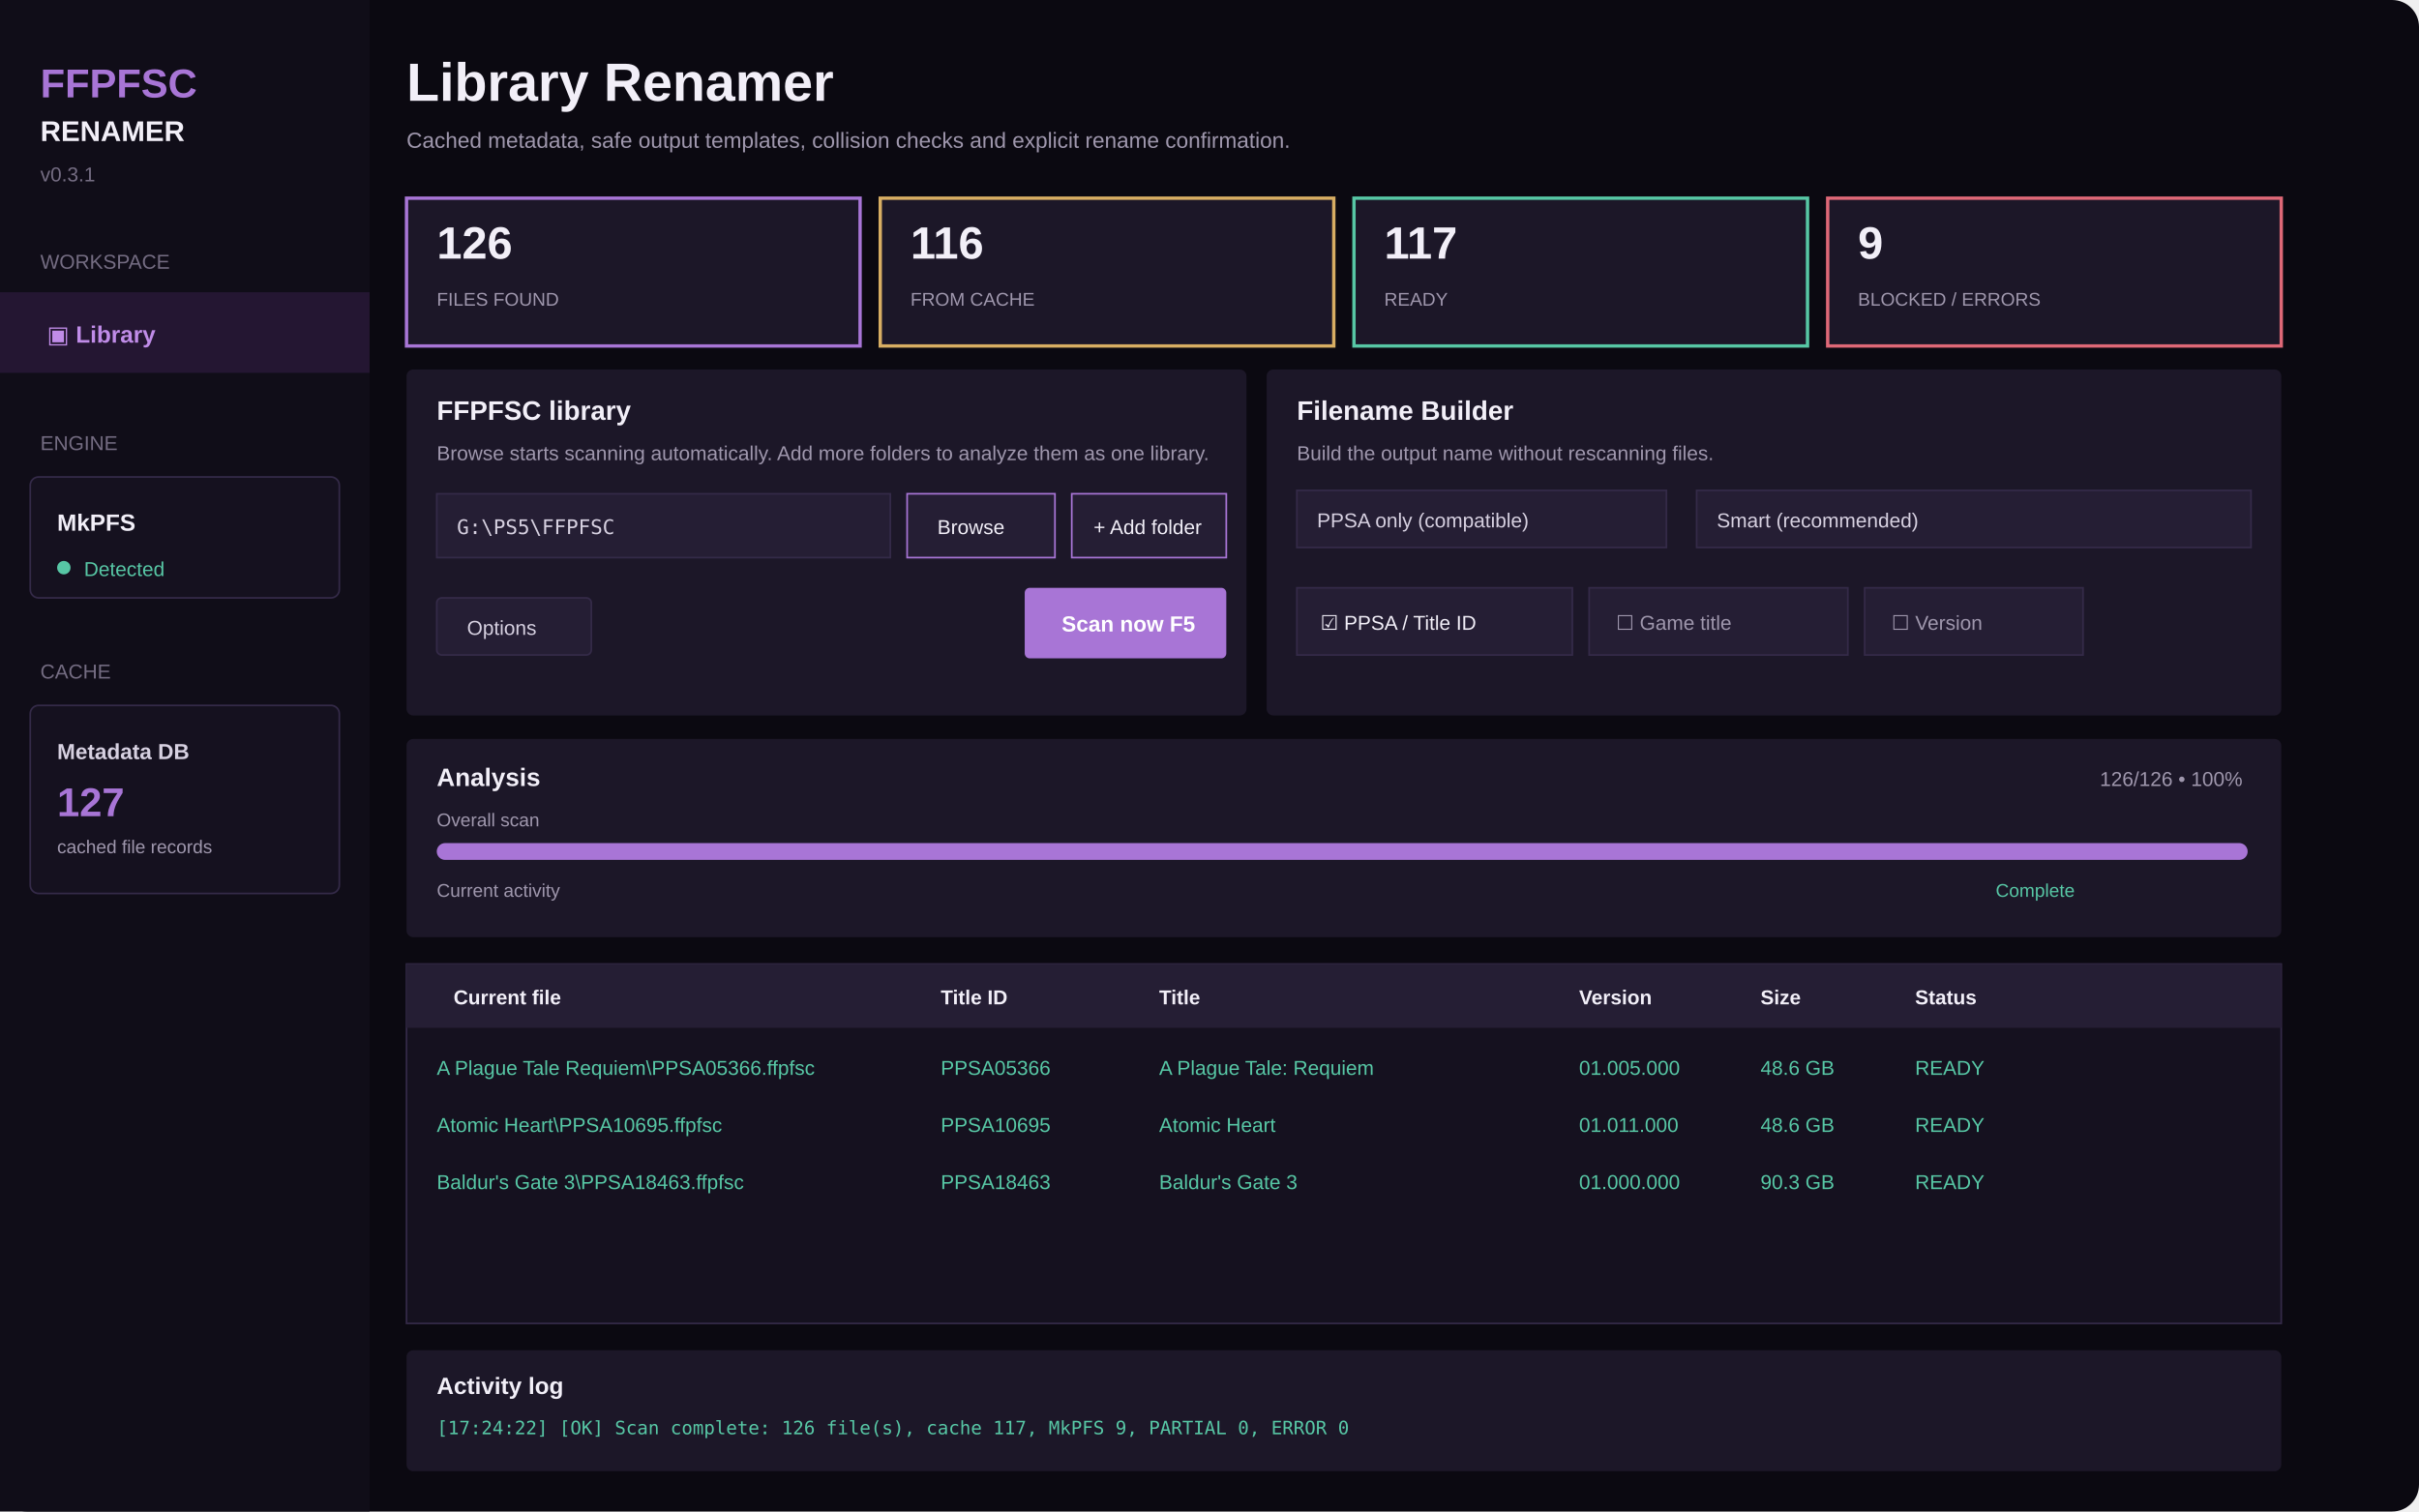
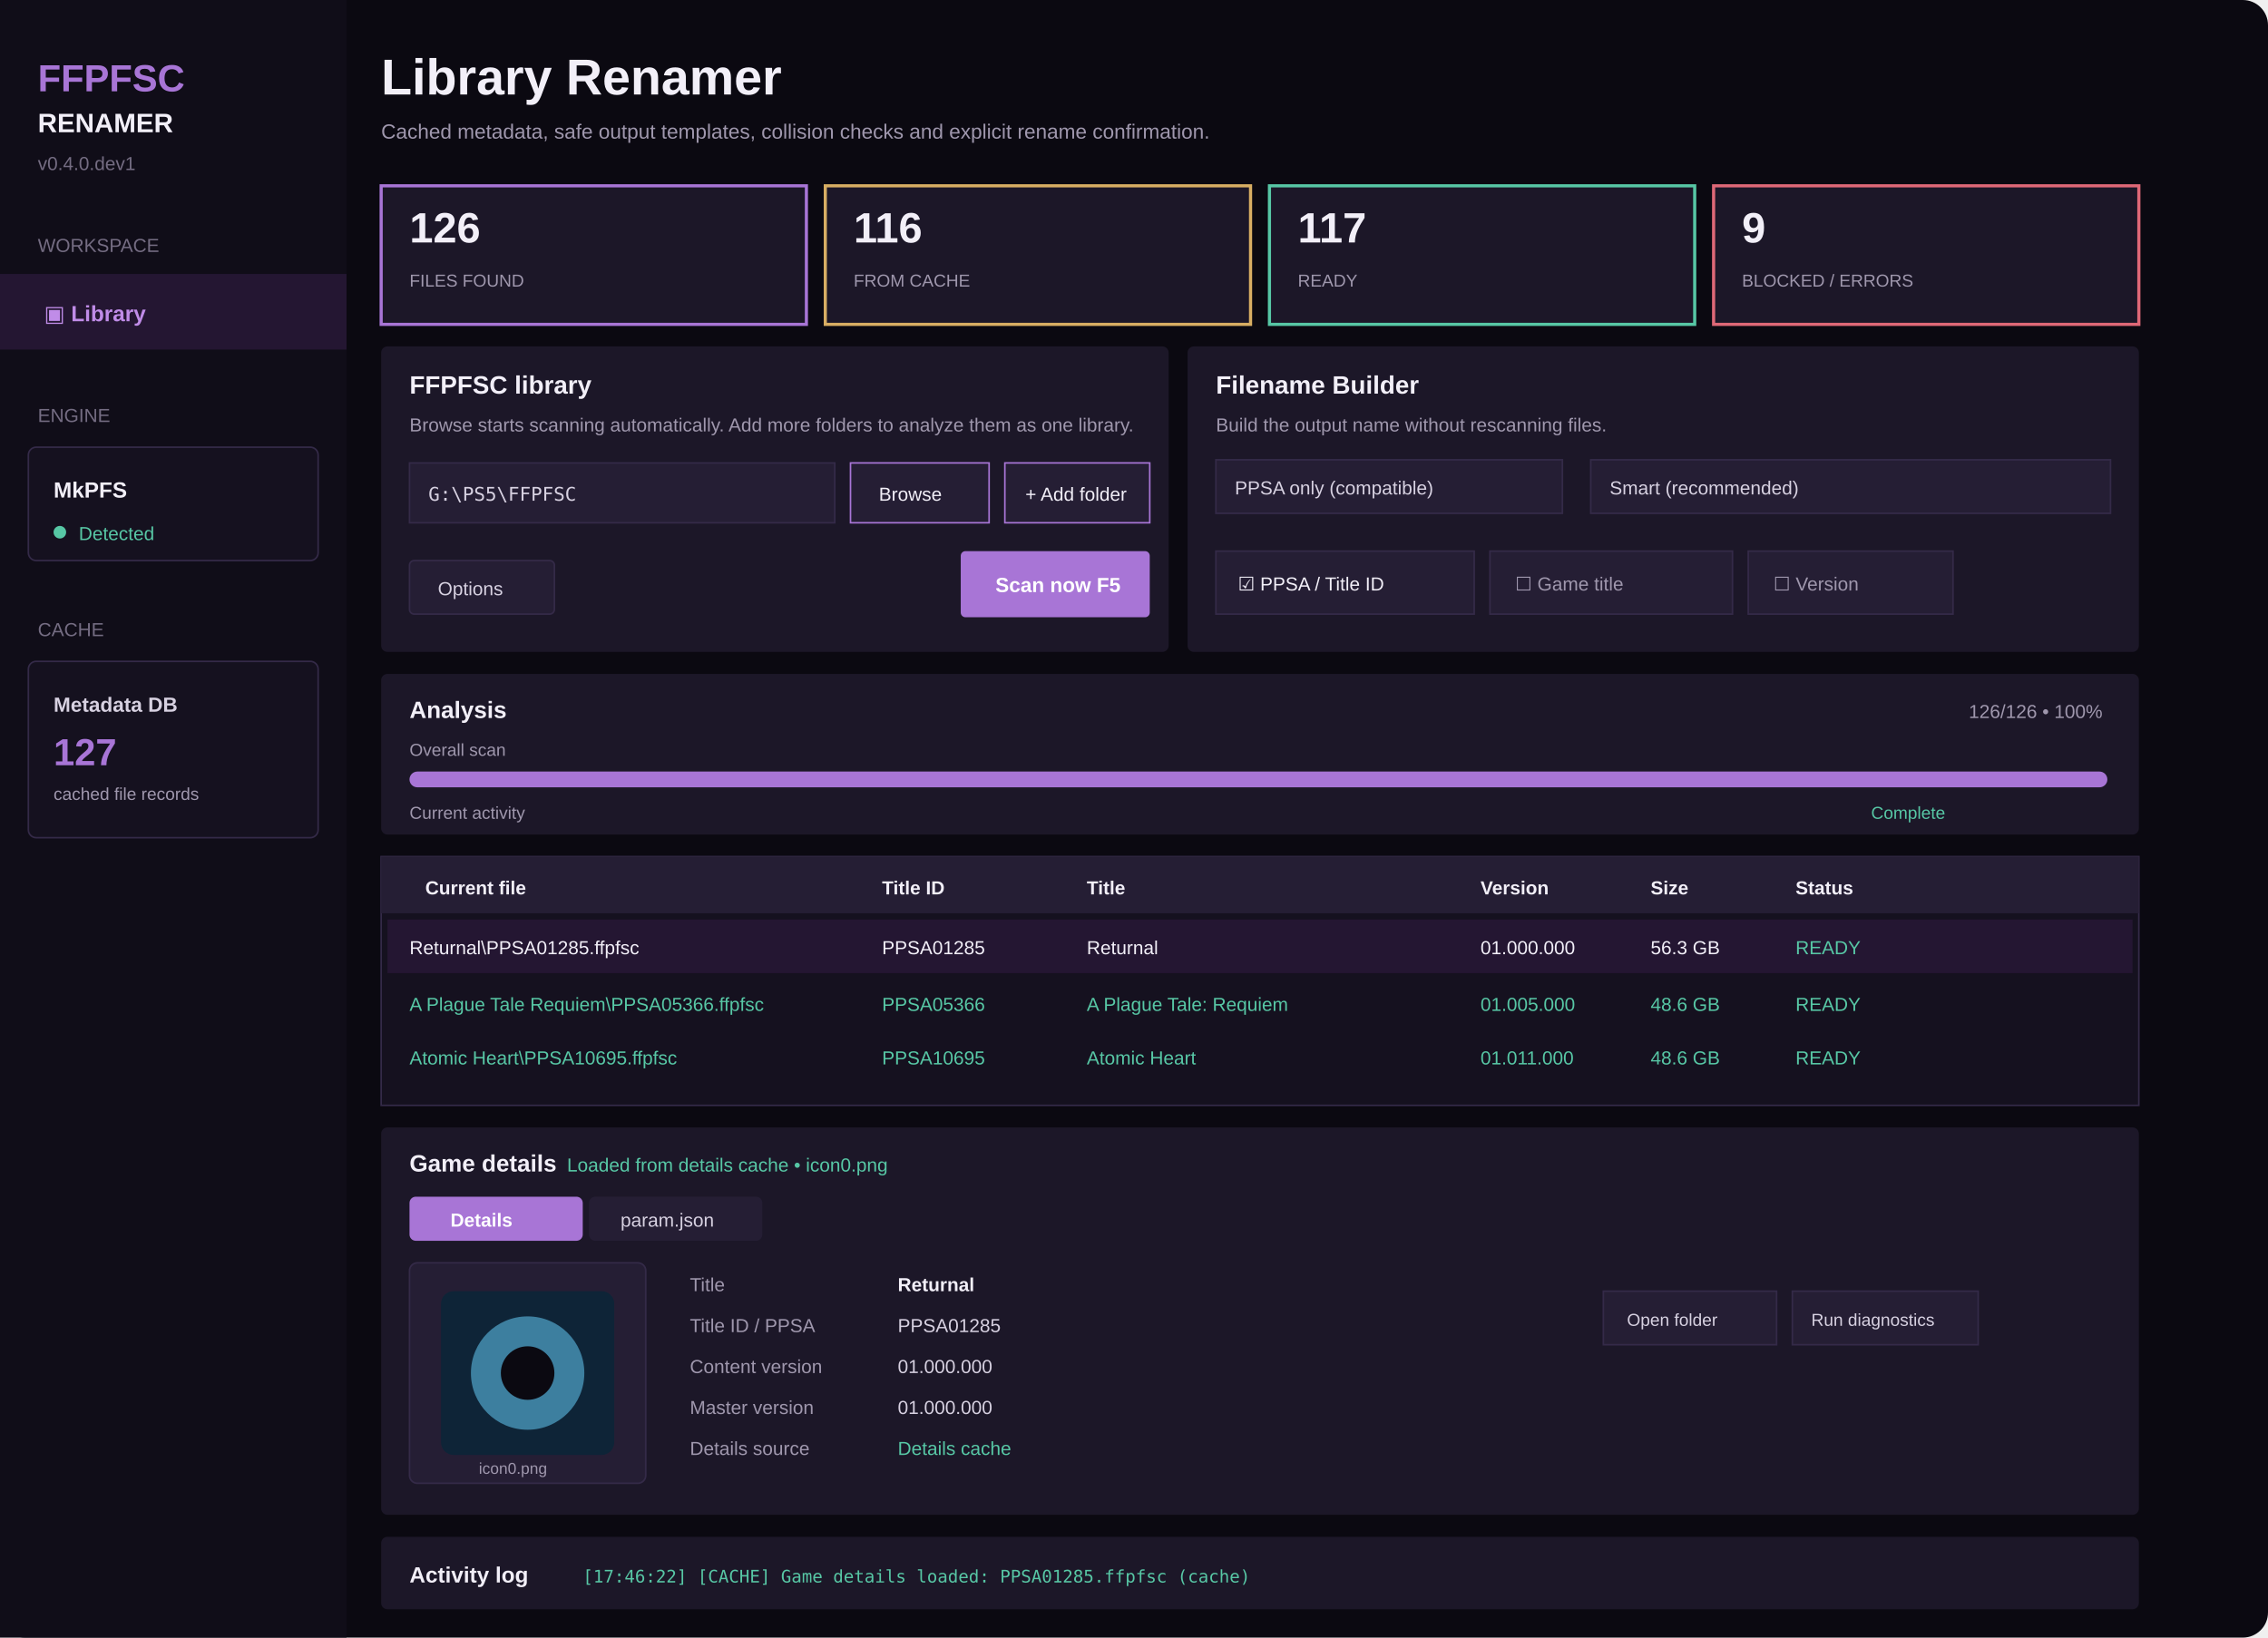
- <svg xmlns="http://www.w3.org/2000/svg" width="1440" height="900" viewBox="0 0 1440 900">
-   <rect width="1440" height="900" rx="16" fill="#0b0911" />
-   <rect x="0" y="0" width="220" height="900" fill="#100d18" />
+ <svg xmlns="http://www.w3.org/2000/svg" width="1440" height="1040" viewBox="0 0 1440 1040">
+   <rect width="1440" height="1040" rx="16" fill="#0b0911" />
+   <rect x="0" y="0" width="220" height="1040" fill="#100d18" />
  <text x="24" y="58" fill="#a875d6" font-family="Segoe UI,Arial" font-size="24" font-weight="700">FFPFSC</text>
  <text x="24" y="84" fill="#f2eff8" font-family="Segoe UI,Arial" font-size="17" font-weight="700">RENAMER</text>
-   <text x="24" y="108" fill="#746c82" font-family="Segoe UI,Arial" font-size="12">v0.3.1</text>
+   <text x="24" y="108" fill="#746c82" font-family="Segoe UI,Arial" font-size="12">v0.4.0.dev1</text>
  <text x="24" y="160" fill="#746c82" font-family="Segoe UI,Arial" font-size="12">WORKSPACE</text>
  <rect x="0" y="174" width="220" height="48" fill="#241632" />
  <text x="28" y="204" fill="#c08ce8" font-family="Segoe UI,Arial" font-size="14" font-weight="700">▣  Library</text>
  <text x="24" y="268" fill="#746c82" font-family="Segoe UI,Arial" font-size="12">ENGINE</text>
  <rect x="18" y="284" width="184" height="72" rx="5" fill="#15111f" stroke="#342a48" />
  <text x="34" y="316" fill="#f2eff8" font-family="Segoe UI,Arial" font-size="14" font-weight="700">MkPFS</text>
  <circle cx="38" cy="338" r="4" fill="#57c7a5" />
  <text x="50" y="343" fill="#57c7a5" font-family="Segoe UI,Arial" font-size="12">Detected</text>
  <text x="24" y="404" fill="#746c82" font-family="Segoe UI,Arial" font-size="12">CACHE</text>
  <rect x="18" y="420" width="184" height="112" rx="5" fill="#15111f" stroke="#342a48" />
  <text x="34" y="452" fill="#d7d1e1" font-family="Segoe UI,Arial" font-size="13" font-weight="700">Metadata DB</text>
  <text x="34" y="486" fill="#a875d6" font-family="Segoe UI,Arial" font-size="24" font-weight="700">127</text>
  <text x="34" y="508" fill="#9f97ad" font-family="Segoe UI,Arial" font-size="11">cached file records</text>
  <text x="242" y="60" fill="#f2eff8" font-family="Segoe UI,Arial" font-size="32" font-weight="700">Library Renamer</text>
  <text x="242" y="88" fill="#9f97ad" font-family="Segoe UI,Arial" font-size="13">Cached metadata, safe output templates, collision checks and explicit rename confirmation.</text>
  <g font-family="Segoe UI,Arial">
    <rect x="242" y="118" width="270" height="88" fill="#1c1728" stroke="#a875d6" stroke-width="2" />
    <text x="260" y="154" fill="#f2eff8" font-size="27" font-weight="700">126</text>
    <text x="260" y="182" fill="#9f97ad" font-size="11">FILES FOUND</text>
    <rect x="524" y="118" width="270" height="88" fill="#1c1728" stroke="#d8ae63" stroke-width="2" />
    <text x="542" y="154" fill="#f2eff8" font-size="27" font-weight="700">116</text>
    <text x="542" y="182" fill="#9f97ad" font-size="11">FROM CACHE</text>
    <rect x="806" y="118" width="270" height="88" fill="#1c1728" stroke="#57c7a5" stroke-width="2" />
    <text x="824" y="154" fill="#f2eff8" font-size="27" font-weight="700">117</text>
    <text x="824" y="182" fill="#9f97ad" font-size="11">READY</text>
    <rect x="1088" y="118" width="270" height="88" fill="#1c1728" stroke="#df6877" stroke-width="2" />
    <text x="1106" y="154" fill="#f2eff8" font-size="27" font-weight="700">9</text>
    <text x="1106" y="182" fill="#9f97ad" font-size="11">BLOCKED / ERRORS</text>
  </g>
-   <rect x="242" y="220" width="500" height="206" rx="4" fill="#1c1728" />
+   <rect x="242" y="220" width="500" height="194" rx="4" fill="#1c1728" />
  <text x="260" y="250" fill="#f2eff8" font-family="Segoe UI,Arial" font-size="16" font-weight="700">FFPFSC library</text>
  <text x="260" y="274" fill="#9f97ad" font-family="Segoe UI,Arial" font-size="12">Browse starts scanning automatically. Add more folders to analyze them as one library.</text>
  <rect x="260" y="294" width="270" height="38" fill="#251e34" stroke="#342a48" />
  <text x="272" y="318" fill="#d7d1e1" font-family="Consolas" font-size="12">G:\PS5\FFPFSC</text>
  <rect x="540" y="294" width="88" height="38" fill="#251e34" stroke="#a875d6" />
  <text x="558" y="318" fill="#f2eff8" font-family="Segoe UI,Arial" font-size="12">Browse</text>
  <rect x="638" y="294" width="92" height="38" fill="#251e34" stroke="#a875d6" />
  <text x="651" y="318" fill="#f2eff8" font-family="Segoe UI,Arial" font-size="12">+ Add folder</text>
  <rect x="260" y="356" width="92" height="34" rx="3" fill="#251e34" stroke="#342a48" />
  <text x="278" y="378" fill="#d7d1e1" font-family="Segoe UI,Arial" font-size="12">Options</text>
  <rect x="610" y="350" width="120" height="42" rx="3" fill="#a875d6" />
  <text x="632" y="376" fill="white" font-family="Segoe UI,Arial" font-size="13" font-weight="700">Scan now  F5</text>
-   <rect x="754" y="220" width="604" height="206" rx="4" fill="#1c1728" />
+   <rect x="754" y="220" width="604" height="194" rx="4" fill="#1c1728" />
  <text x="772" y="250" fill="#f2eff8" font-family="Segoe UI,Arial" font-size="16" font-weight="700">Filename Builder</text>
  <text x="772" y="274" fill="#9f97ad" font-family="Segoe UI,Arial" font-size="12">Build the output name without rescanning files.</text>
  <rect x="772" y="292" width="220" height="34" fill="#251e34" stroke="#342a48" />
  <text x="784" y="314" fill="#d7d1e1" font-family="Segoe UI,Arial" font-size="12">PPSA only (compatible)</text>
  <rect x="1010" y="292" width="330" height="34" fill="#251e34" stroke="#342a48" />
  <text x="1022" y="314" fill="#d7d1e1" font-family="Segoe UI,Arial" font-size="12">Smart (recommended)</text>
  <rect x="772" y="350" width="164" height="40" fill="#251e34" stroke="#342a48" />
  <text x="786" y="375" fill="#f2eff8" font-family="Segoe UI,Arial" font-size="12">☑ PPSA / Title ID</text>
  <rect x="946" y="350" width="154" height="40" fill="#251e34" stroke="#342a48" />
  <text x="962" y="375" fill="#9f97ad" font-family="Segoe UI,Arial" font-size="12">☐ Game title</text>
  <rect x="1110" y="350" width="130" height="40" fill="#251e34" stroke="#342a48" />
  <text x="1126" y="375" fill="#9f97ad" font-family="Segoe UI,Arial" font-size="12">☐ Version</text>
-   <rect x="242" y="440" width="1116" height="118" rx="4" fill="#1c1728" />
-   <text x="260" y="468" fill="#f2eff8" font-family="Segoe UI,Arial" font-size="15" font-weight="700">Analysis</text>
-   <text x="1250" y="468" fill="#9f97ad" font-family="Segoe UI,Arial" font-size="12">126/126 • 100%</text>
-   <text x="260" y="492" fill="#9f97ad" font-family="Segoe UI,Arial" font-size="11">Overall scan</text>
-   <rect x="260" y="502" width="1078" height="10" rx="5" fill="#251e34" />
-   <rect x="260" y="502" width="1078" height="10" rx="5" fill="#a875d6" />
-   <text x="260" y="534" fill="#9f97ad" font-family="Segoe UI,Arial" font-size="11">Current activity</text>
-   <text x="1188" y="534" fill="#57c7a5" font-family="Segoe UI,Arial" font-size="11">Complete</text>
-   <rect x="242" y="574" width="1116" height="214" fill="#15111f" stroke="#342a48" />
-   <rect x="242" y="574" width="1116" height="38" fill="#251e34" />
+   <rect x="242" y="428" width="1116" height="102" rx="4" fill="#1c1728" />
+   <text x="260" y="456" fill="#f2eff8" font-family="Segoe UI,Arial" font-size="15" font-weight="700">Analysis</text>
+   <text x="1250" y="456" fill="#9f97ad" font-family="Segoe UI,Arial" font-size="12">126/126 • 100%</text>
+   <text x="260" y="480" fill="#9f97ad" font-family="Segoe UI,Arial" font-size="11">Overall scan</text>
+   <rect x="260" y="490" width="1078" height="10" rx="5" fill="#251e34" />
+   <rect x="260" y="490" width="1078" height="10" rx="5" fill="#a875d6" />
+   <text x="260" y="520" fill="#9f97ad" font-family="Segoe UI,Arial" font-size="11">Current activity</text>
+   <text x="1188" y="520" fill="#57c7a5" font-family="Segoe UI,Arial" font-size="11">Complete</text>
+   <rect x="242" y="544" width="1116" height="158" fill="#15111f" stroke="#342a48" />
+   <rect x="242" y="544" width="1116" height="36" fill="#251e34" />
  <g fill="#f2eff8" font-family="Segoe UI,Arial" font-size="12" font-weight="700">
-     <text x="270" y="598">Current file</text>
-     <text x="560" y="598">Title ID</text>
-     <text x="690" y="598">Title</text>
-     <text x="940" y="598">Version</text>
-     <text x="1048" y="598">Size</text>
-     <text x="1140" y="598">Status</text>
+     <text x="270" y="568">Current file</text>
+     <text x="560" y="568">Title ID</text>
+     <text x="690" y="568">Title</text>
+     <text x="940" y="568">Version</text>
+     <text x="1048" y="568">Size</text>
+     <text x="1140" y="568">Status</text>
+   </g>
+   <rect x="246" y="584" width="1108" height="34" fill="#241632" />
+   <g fill="#f2eff8" font-family="Segoe UI,Arial" font-size="12">
+     <text x="260" y="606">Returnal\PPSA01285.ffpfsc</text>
+     <text x="560" y="606">PPSA01285</text>
+     <text x="690" y="606">Returnal</text>
+     <text x="940" y="606">01.000.000</text>
+     <text x="1048" y="606">56.3 GB</text>
+     <text x="1140" y="606" fill="#57c7a5">READY</text>
  </g>
  <g fill="#57c7a5" font-family="Segoe UI,Arial" font-size="12">
-     <text x="260" y="640">A Plague Tale Requiem\PPSA05366.ffpfsc</text>
-     <text x="560" y="640">PPSA05366</text>
-     <text x="690" y="640">A Plague Tale: Requiem</text>
-     <text x="940" y="640">01.005.000</text>
-     <text x="1048" y="640">48.6 GB</text>
-     <text x="1140" y="640">READY</text>
-     <text x="260" y="674">Atomic Heart\PPSA10695.ffpfsc</text>
-     <text x="560" y="674">PPSA10695</text>
-     <text x="690" y="674">Atomic Heart</text>
-     <text x="940" y="674">01.011.000</text>
-     <text x="1048" y="674">48.6 GB</text>
-     <text x="1140" y="674">READY</text>
-     <text x="260" y="708">Baldur's Gate 3\PPSA18463.ffpfsc</text>
-     <text x="560" y="708">PPSA18463</text>
-     <text x="690" y="708">Baldur's Gate 3</text>
-     <text x="940" y="708">01.000.000</text>
-     <text x="1048" y="708">90.3 GB</text>
-     <text x="1140" y="708">READY</text>
+     <text x="260" y="642">A Plague Tale Requiem\PPSA05366.ffpfsc</text>
+     <text x="560" y="642">PPSA05366</text>
+     <text x="690" y="642">A Plague Tale: Requiem</text>
+     <text x="940" y="642">01.005.000</text>
+     <text x="1048" y="642">48.6 GB</text>
+     <text x="1140" y="642">READY</text>
+     <text x="260" y="676">Atomic Heart\PPSA10695.ffpfsc</text>
+     <text x="560" y="676">PPSA10695</text>
+     <text x="690" y="676">Atomic Heart</text>
+     <text x="940" y="676">01.011.000</text>
+     <text x="1048" y="676">48.6 GB</text>
+     <text x="1140" y="676">READY</text>
  </g>
-   <rect x="242" y="804" width="1116" height="72" rx="4" fill="#1c1728" />
-   <text x="260" y="830" fill="#f2eff8" font-family="Segoe UI,Arial" font-size="14" font-weight="700">Activity log</text>
-   <text x="260" y="854" fill="#57c7a5" font-family="Consolas" font-size="11">[17:24:22] [OK] Scan complete: 126 file(s), cache 117, MkPFS 9, PARTIAL 0, ERROR 0</text>
+   <rect x="242" y="716" width="1116" height="246" rx="4" fill="#1c1728" />
+   <text x="260" y="744" fill="#f2eff8" font-family="Segoe UI,Arial" font-size="15" font-weight="700">Game details</text>
+   <text x="360" y="744" fill="#57c7a5" font-family="Segoe UI,Arial" font-size="12">Loaded from details cache • icon0.png</text>
+   <rect x="260" y="760" width="110" height="28" rx="4" fill="#a875d6" />
+   <text x="286" y="779" fill="white" font-family="Segoe UI,Arial" font-size="12" font-weight="700">Details</text>
+   <rect x="374" y="760" width="110" height="28" rx="4" fill="#251e34" />
+   <text x="394" y="779" fill="#d7d1e1" font-family="Segoe UI,Arial" font-size="12">param.json</text>
+   <rect x="260" y="802" width="150" height="140" rx="5" fill="#251e34" stroke="#342a48" />
+   <rect x="280" y="820" width="110" height="104" rx="8" fill="#0e2437" />
+   <circle cx="335" cy="872" r="36" fill="#3d7f9f" />
+   <circle cx="335" cy="872" r="17" fill="#0b0911" />
+   <text x="304" y="936" fill="#9f97ad" font-family="Segoe UI,Arial" font-size="10">icon0.png</text>
+   <g font-family="Segoe UI,Arial" font-size="12">
+     <text x="438" y="820" fill="#9f97ad">Title</text>
+     <text x="570" y="820" fill="#f2eff8" font-weight="700">Returnal</text>
+     <text x="438" y="846" fill="#9f97ad">Title ID / PPSA</text>
+     <text x="570" y="846" fill="#d7d1e1">PPSA01285</text>
+     <text x="438" y="872" fill="#9f97ad">Content version</text>
+     <text x="570" y="872" fill="#d7d1e1">01.000.000</text>
+     <text x="438" y="898" fill="#9f97ad">Master version</text>
+     <text x="570" y="898" fill="#d7d1e1">01.000.000</text>
+     <text x="438" y="924" fill="#9f97ad">Details source</text>
+     <text x="570" y="924" fill="#57c7a5">Details cache</text>
+   </g>
+   <rect x="1018" y="820" width="110" height="34" fill="#251e34" stroke="#342a48" />
+   <text x="1033" y="842" fill="#d7d1e1" font-family="Segoe UI,Arial" font-size="11">Open folder</text>
+   <rect x="1138" y="820" width="118" height="34" fill="#251e34" stroke="#342a48" />
+   <text x="1150" y="842" fill="#d7d1e1" font-family="Segoe UI,Arial" font-size="11">Run diagnostics</text>
+   <rect x="242" y="976" width="1116" height="46" rx="4" fill="#1c1728" />
+   <text x="260" y="1005" fill="#f2eff8" font-family="Segoe UI,Arial" font-size="14" font-weight="700">Activity log</text>
+   <text x="370" y="1005" fill="#57c7a5" font-family="Consolas" font-size="11">[17:46:22] [CACHE] Game details loaded: PPSA01285.ffpfsc (cache)</text>
</svg>
